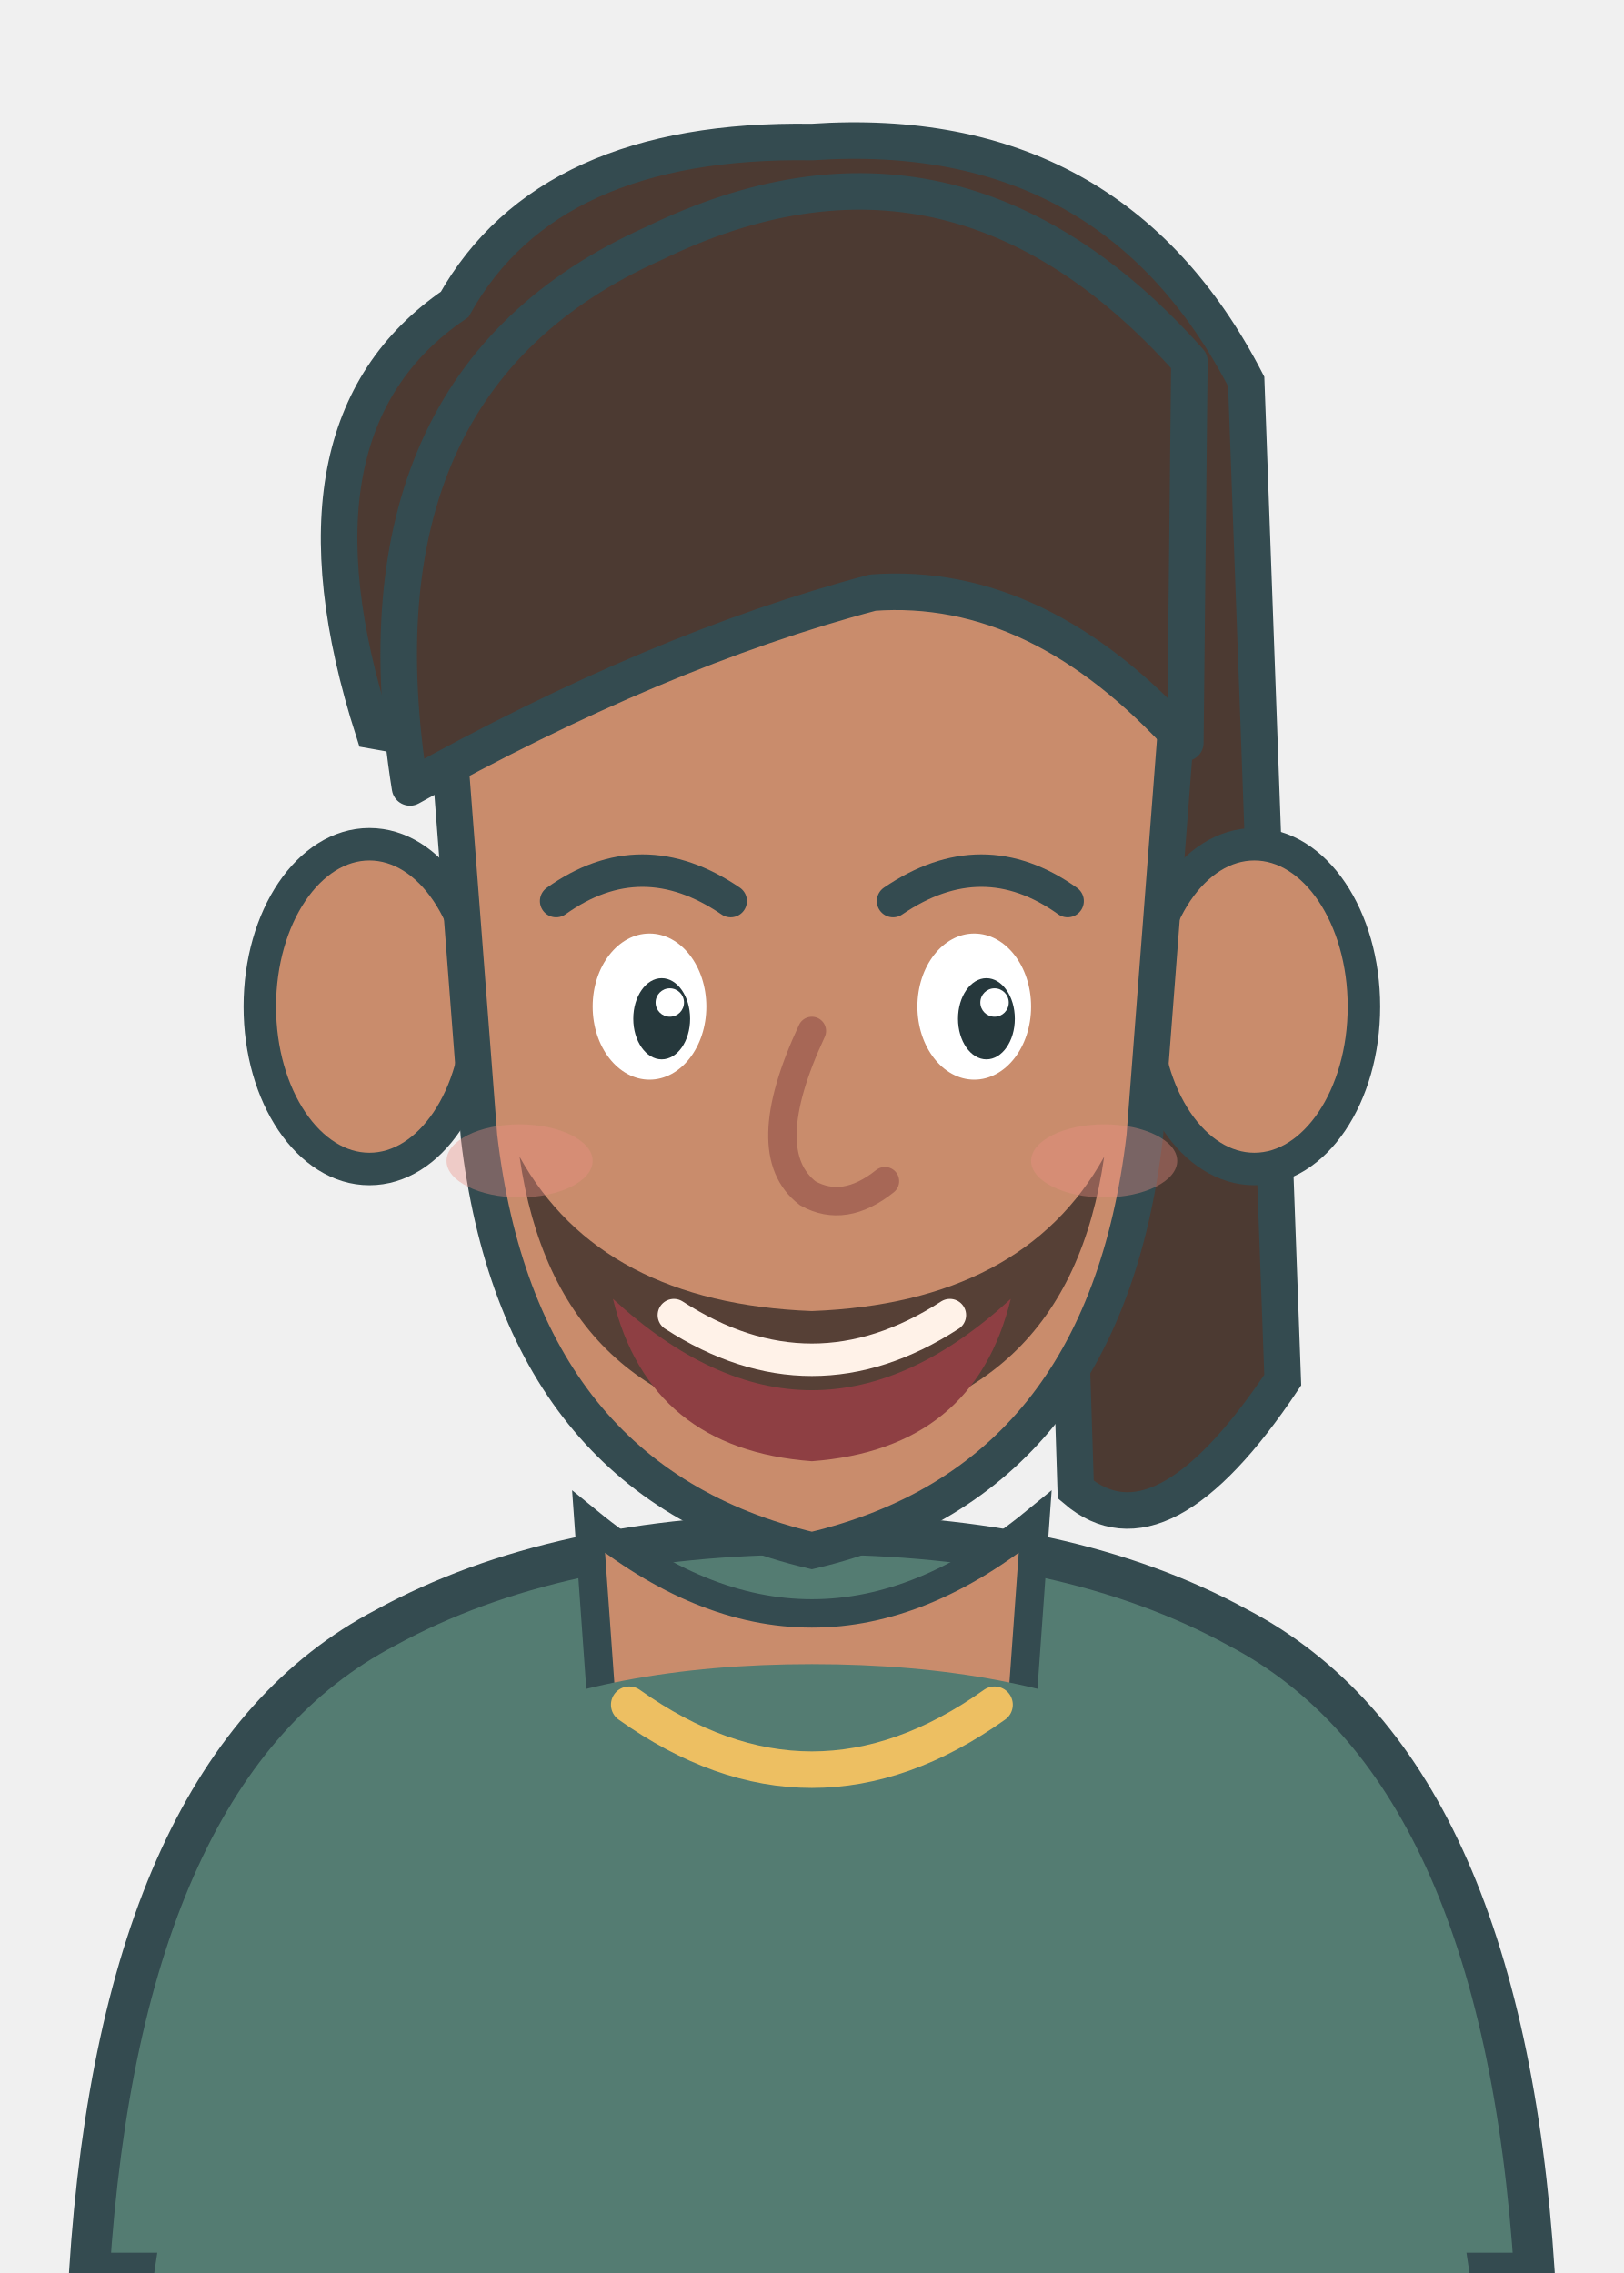
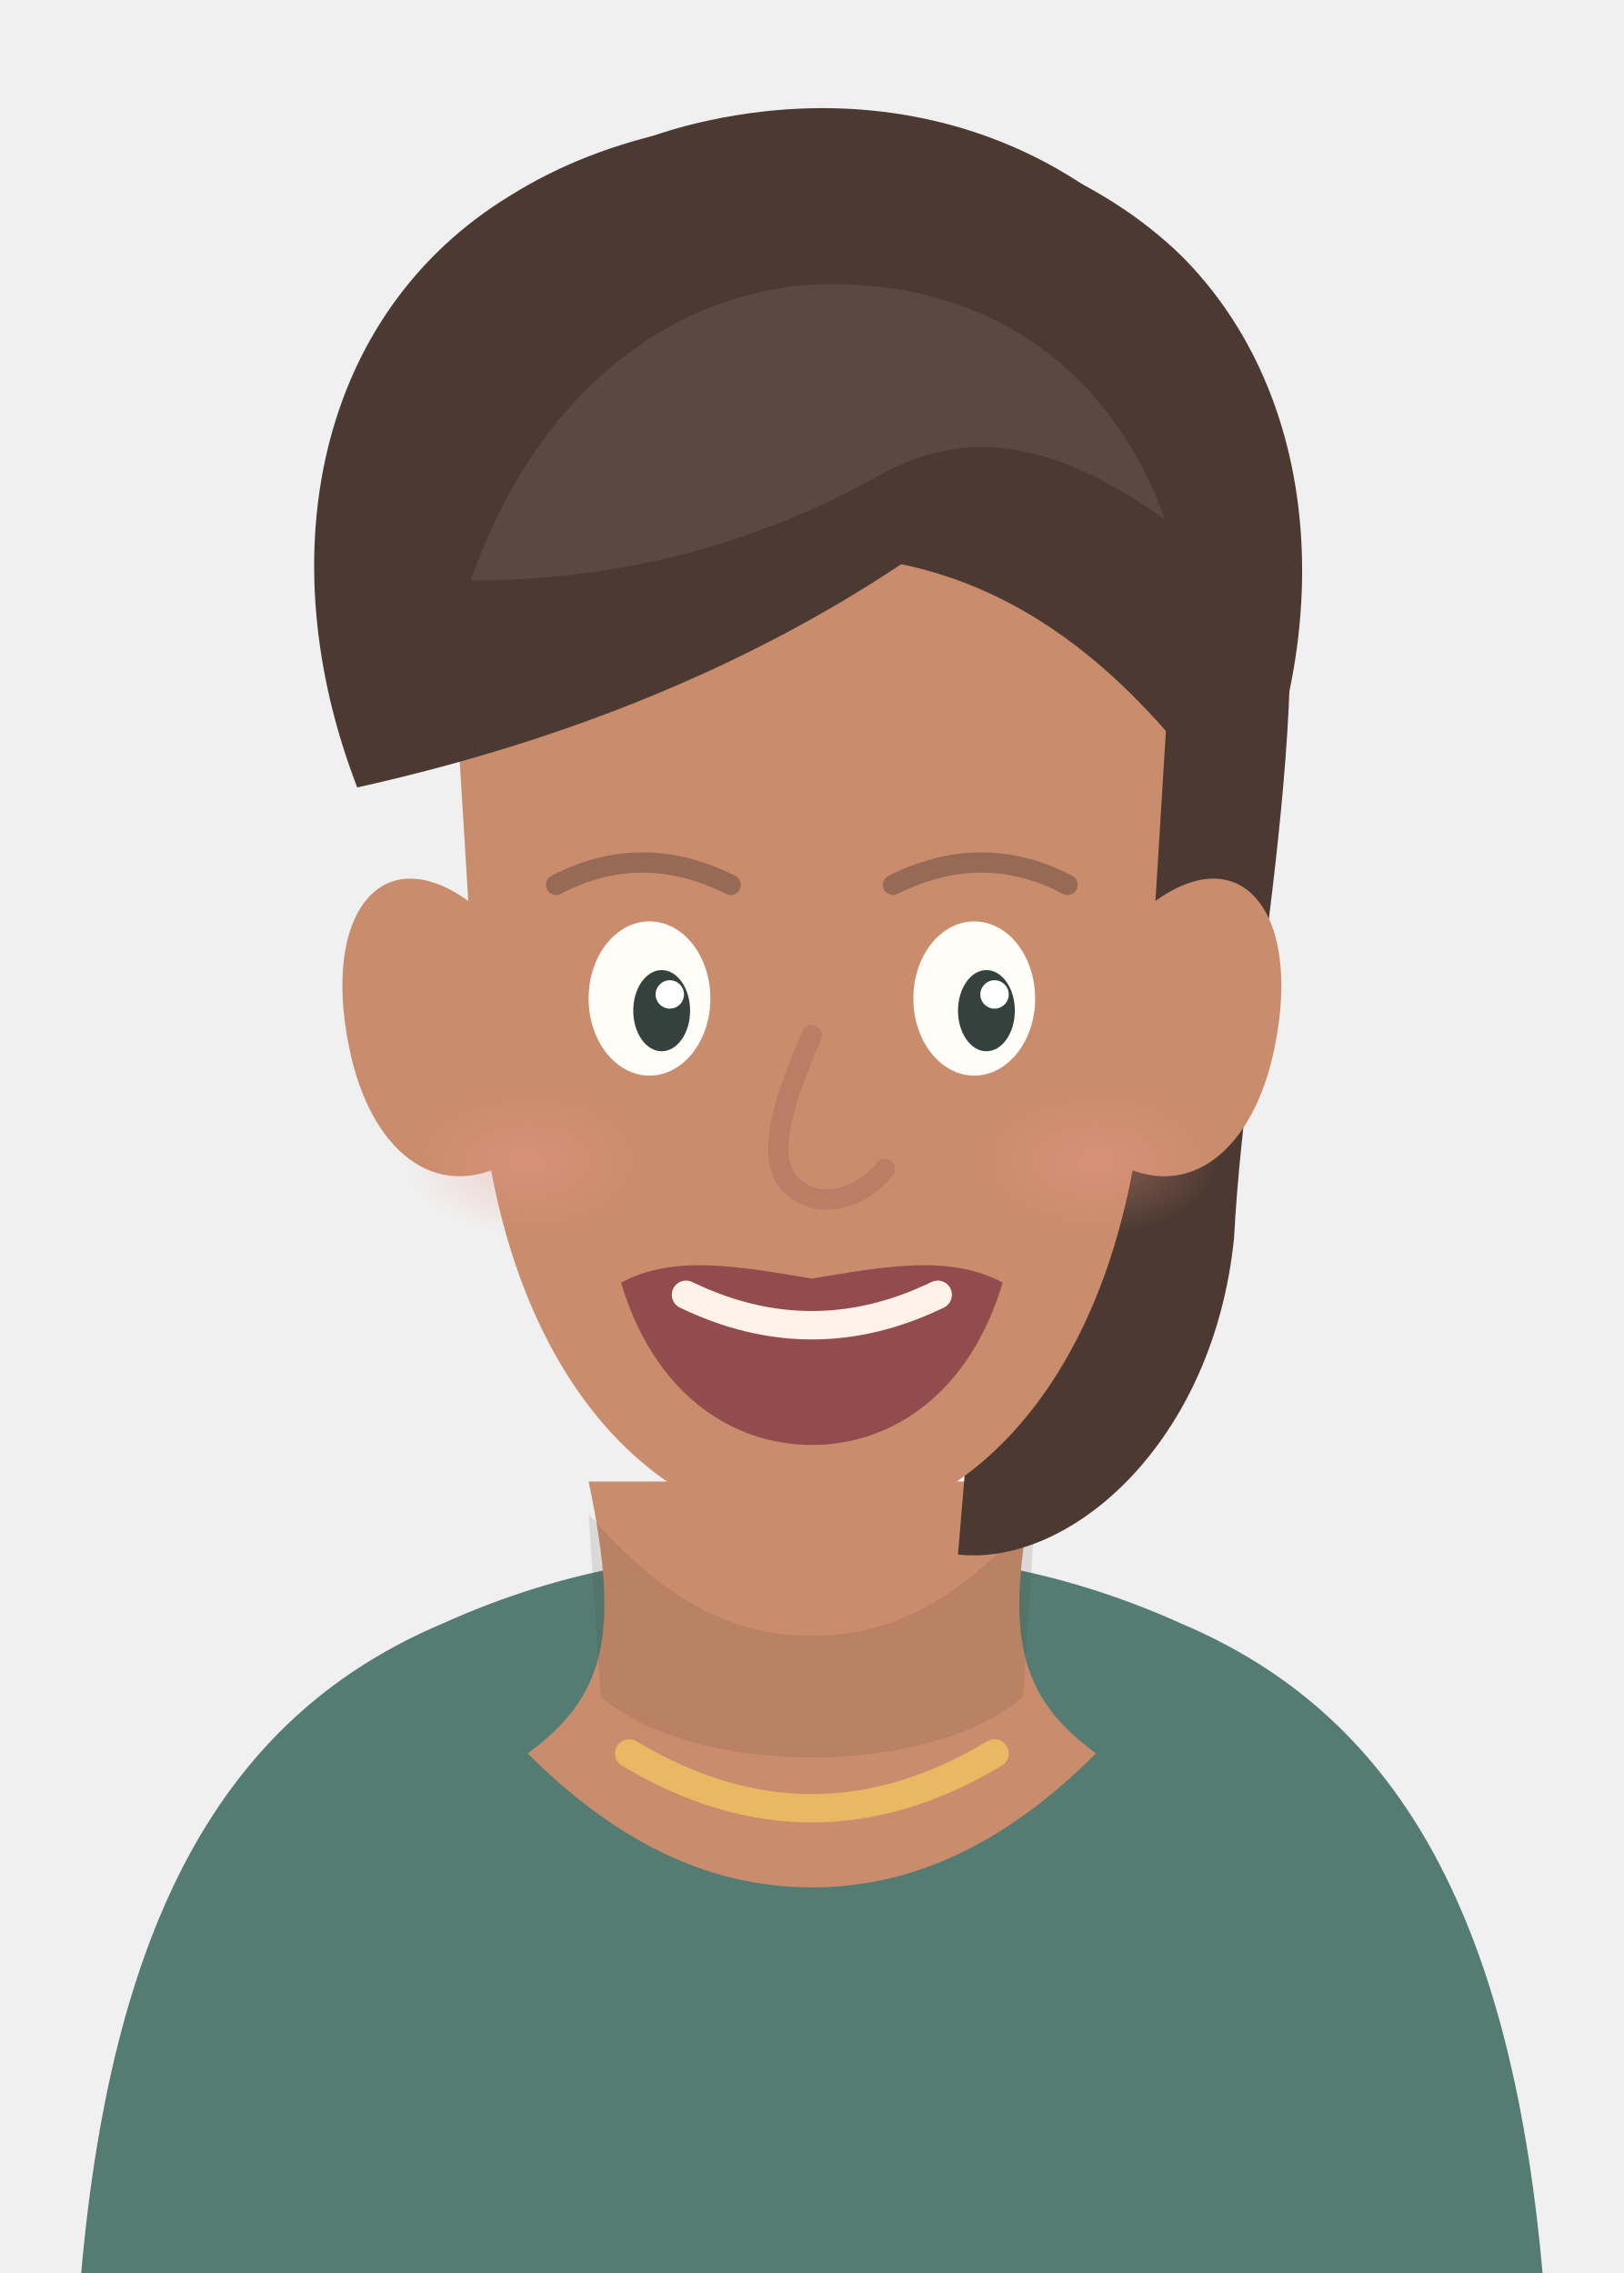
<svg xmlns="http://www.w3.org/2000/svg" viewBox="0 0 400 560" role="img" aria-labelledby="title desc">
  <defs>
-     <linearGradient id="skin" x1="0" y1="0" x2=".2" y2="1">
+     <linearGradient id="skin" x2=".1" y2="1">
      <stop stop-color="#c98c6c" />
      <stop offset="1" stop-color="#c98c6c" />
    </linearGradient>
-     <linearGradient id="shirt" x1="0" y1="0" x2="1" y2="1">
+     <linearGradient id="hair" x2=".2" y2="1">
+       <stop stop-color="#4c3a32" />
+       <stop offset="1" stop-color="#4c3a32" />
+     </linearGradient>
+     <linearGradient id="shirt" x2="0" y2="1">
      <stop stop-color="#547c72" />
      <stop offset="1" stop-color="#547c72" />
    </linearGradient>
+     <radialGradient id="blush">
+       <stop stop-color="#ed9889" stop-opacity=".4" />
+       <stop offset="1" stop-color="#ed9889" stop-opacity="0" />
+     </radialGradient>
  </defs>
-   <path d="M22 560 Q30 435 95 401 Q137 378 200 378 Q263 378 305 401 Q370 435 378 560Z" fill="url(#shirt)" stroke="#344b50" stroke-width="10" stroke-linejoin="round" />
-   <path d="M145 375 Q200 420 255 375 L250 445 Q200 482 150 445Z" fill="#c98c6c" stroke="#344b50" stroke-width="7" />
-   <path d="M38 560 Q52 460 116 426 Q150 410 200 410 Q250 410 284 426 Q348 460 362 560Z" fill="#547c72" />
-   <path d="M155 420 Q200 452 245 420" fill="none" stroke="#edbf62" stroke-width="9" stroke-linecap="round" />
-   <path d="M92 180 Q68 105 112 75 Q135 34 200 35 Q274 30 307 94 L316 340 Q286 385 265 367 L260 210Z" fill="#4c3a32" stroke="#344b50" stroke-width="9" />
-   <ellipse cx="91" cy="248" rx="27" ry="40" fill="#c98c6c" stroke="#344b50" stroke-width="8" />
-   <ellipse cx="309" cy="248" rx="27" ry="40" fill="#c98c6c" stroke="#344b50" stroke-width="8" />
-   <path d="M108 150 Q112 91 200 88 Q288 91 292 150 L282 280 Q272 365 200 382 Q128 365 118 280Z" fill="url(#skin)" stroke="#344b50" stroke-width="9" />
-   <path d="M101 194 Q85 94 161 60 Q235 24 293 89 L292 183 Q256 143 215 146 Q162 160 101 194Z" fill="#4c3a32" stroke="#344b50" stroke-width="9" stroke-linejoin="round" />
-   <path d="M137 222 Q158 207 180 222 M220 222 Q242 207 263 222" fill="none" stroke="#344b50" stroke-width="8" stroke-linecap="round" />
-   <ellipse cx="160" cy="248" rx="14" ry="18" fill="#fff" />
-   <ellipse cx="240" cy="248" rx="14" ry="18" fill="#fff" />
-   <ellipse cx="163" cy="251" rx="7" ry="10" fill="#26383c" />
-   <ellipse cx="243" cy="251" rx="7" ry="10" fill="#26383c" />
-   <circle cx="165" cy="247" r="3.5" fill="#fff" />
-   <circle cx="245" cy="247" r="3.5" fill="#fff" />
-   <path d="M200 254 Q186 284 199 294 Q208 299 218 291" fill="none" stroke="#a76756" stroke-width="7" stroke-linecap="round" />
-   <path d="M128 285 Q137 348 200 353 Q263 348 272 285 Q252 321 200 323 Q148 321 128 285Z" fill="#4c3a32" opacity=".92" />
-   <path d="M151 320 Q200 365 249 320 Q240 357 200 360 Q160 357 151 320Z" fill="#8e3f43" />
-   <path d="M166 324 Q200 346 234 324" fill="none" stroke="#fff2e8" stroke-width="8" stroke-linecap="round" />
-   <ellipse cx="128" cy="286" rx="18" ry="9" fill="#e98f83" opacity=".38" />
-   <ellipse cx="272" cy="286" rx="18" ry="9" fill="#e98f83" opacity=".38" />
+   <path d="M20 560C28 470 57 422 109 400C140 386 169 382 200 382C231 382 260 386 291 400C343 422 372 470 380 560Z" fill="url(#shirt)" />
+   <path d="M145 365C153 403 149 418 130 432C153 455 176 465 200 465C224 465 247 455 270 432C251 418 247 403 255 365Z" fill="url(#skin)" />
+   <path d="M145 373C165 396 182 403 200 403C218 403 235 396 255 373L252 418C229 438 171 438 148 418Z" fill="#4c3a32" opacity=".13" />
+   <path d="M92 185C75 112 105 48 169 31C235 14 296 48 313 111C327 165 307 247 304 305C299 355 264 386 236 383L252 191Z" fill="url(#hair)" />
+   <path d="M118 224C95 205 79 224 86 258C91 283 107 297 126 286Z" fill="url(#skin)" />
+   <path d="M282 224C305 205 321 224 314 258C309 283 293 297 274 286Z" fill="url(#skin)" />
+   <path d="M111 151C111 101 151 78 200 78C249 78 289 101 289 151L282 265C277 333 244 374 200 378C156 374 123 333 118 265Z" fill="url(#skin)" />
+   <path d="M88 194C66 137 78 77 126 48C174 18 251 24 291 63C326 98 329 156 306 205C279 164 251 145 222 139C180 167 133 184 88 194Z" fill="url(#hair)" />
+   <path d="M116 143C133 94 169 70 205 70C245 70 274 92 287 128C259 108 237 105 215 118C184 135 151 143 116 143Z" fill="#fff" opacity=".08" />
+   <path d="M137 218Q158 207 180 218M220 218Q242 207 263 218" fill="none" stroke="#765448" stroke-width="5" stroke-linecap="round" opacity=".6" />
+   <ellipse cx="160" cy="246" rx="15" ry="19" fill="#fffdf8" />
+   <ellipse cx="240" cy="246" rx="15" ry="19" fill="#fffdf8" />
+   <ellipse cx="163" cy="249" rx="7" ry="10" fill="#34413d" />
+   <ellipse cx="243" cy="249" rx="7" ry="10" fill="#34413d" />
+   <circle cx="165" cy="245" r="3.5" fill="#fff" />
+   <circle cx="245" cy="245" r="3.5" fill="#fff" />
+   <path d="M200 255C190 278 188 291 200 295C207 297 214 293 218 288" fill="none" stroke="#a96f5d" stroke-width="5" stroke-linecap="round" opacity=".5" />
+   <path d="M153 316C166 309 182 312 200 315C218 312 234 309 247 316C239 343 220 356 200 356C180 356 161 343 153 316Z" fill="#934c4d" />
+   <path d="M169 319Q200 334 231 319" fill="none" stroke="#fff3e9" stroke-width="7" stroke-linecap="round" />
+   <ellipse cx="130" cy="286" rx="30" ry="18" fill="url(#blush)" />
+   <ellipse cx="270" cy="286" rx="30" ry="18" fill="url(#blush)" />
+   <path d="M155 432Q200 459 245 432" fill="none" stroke="#edbf62" stroke-width="7" stroke-linecap="round" opacity=".85" />
</svg>
